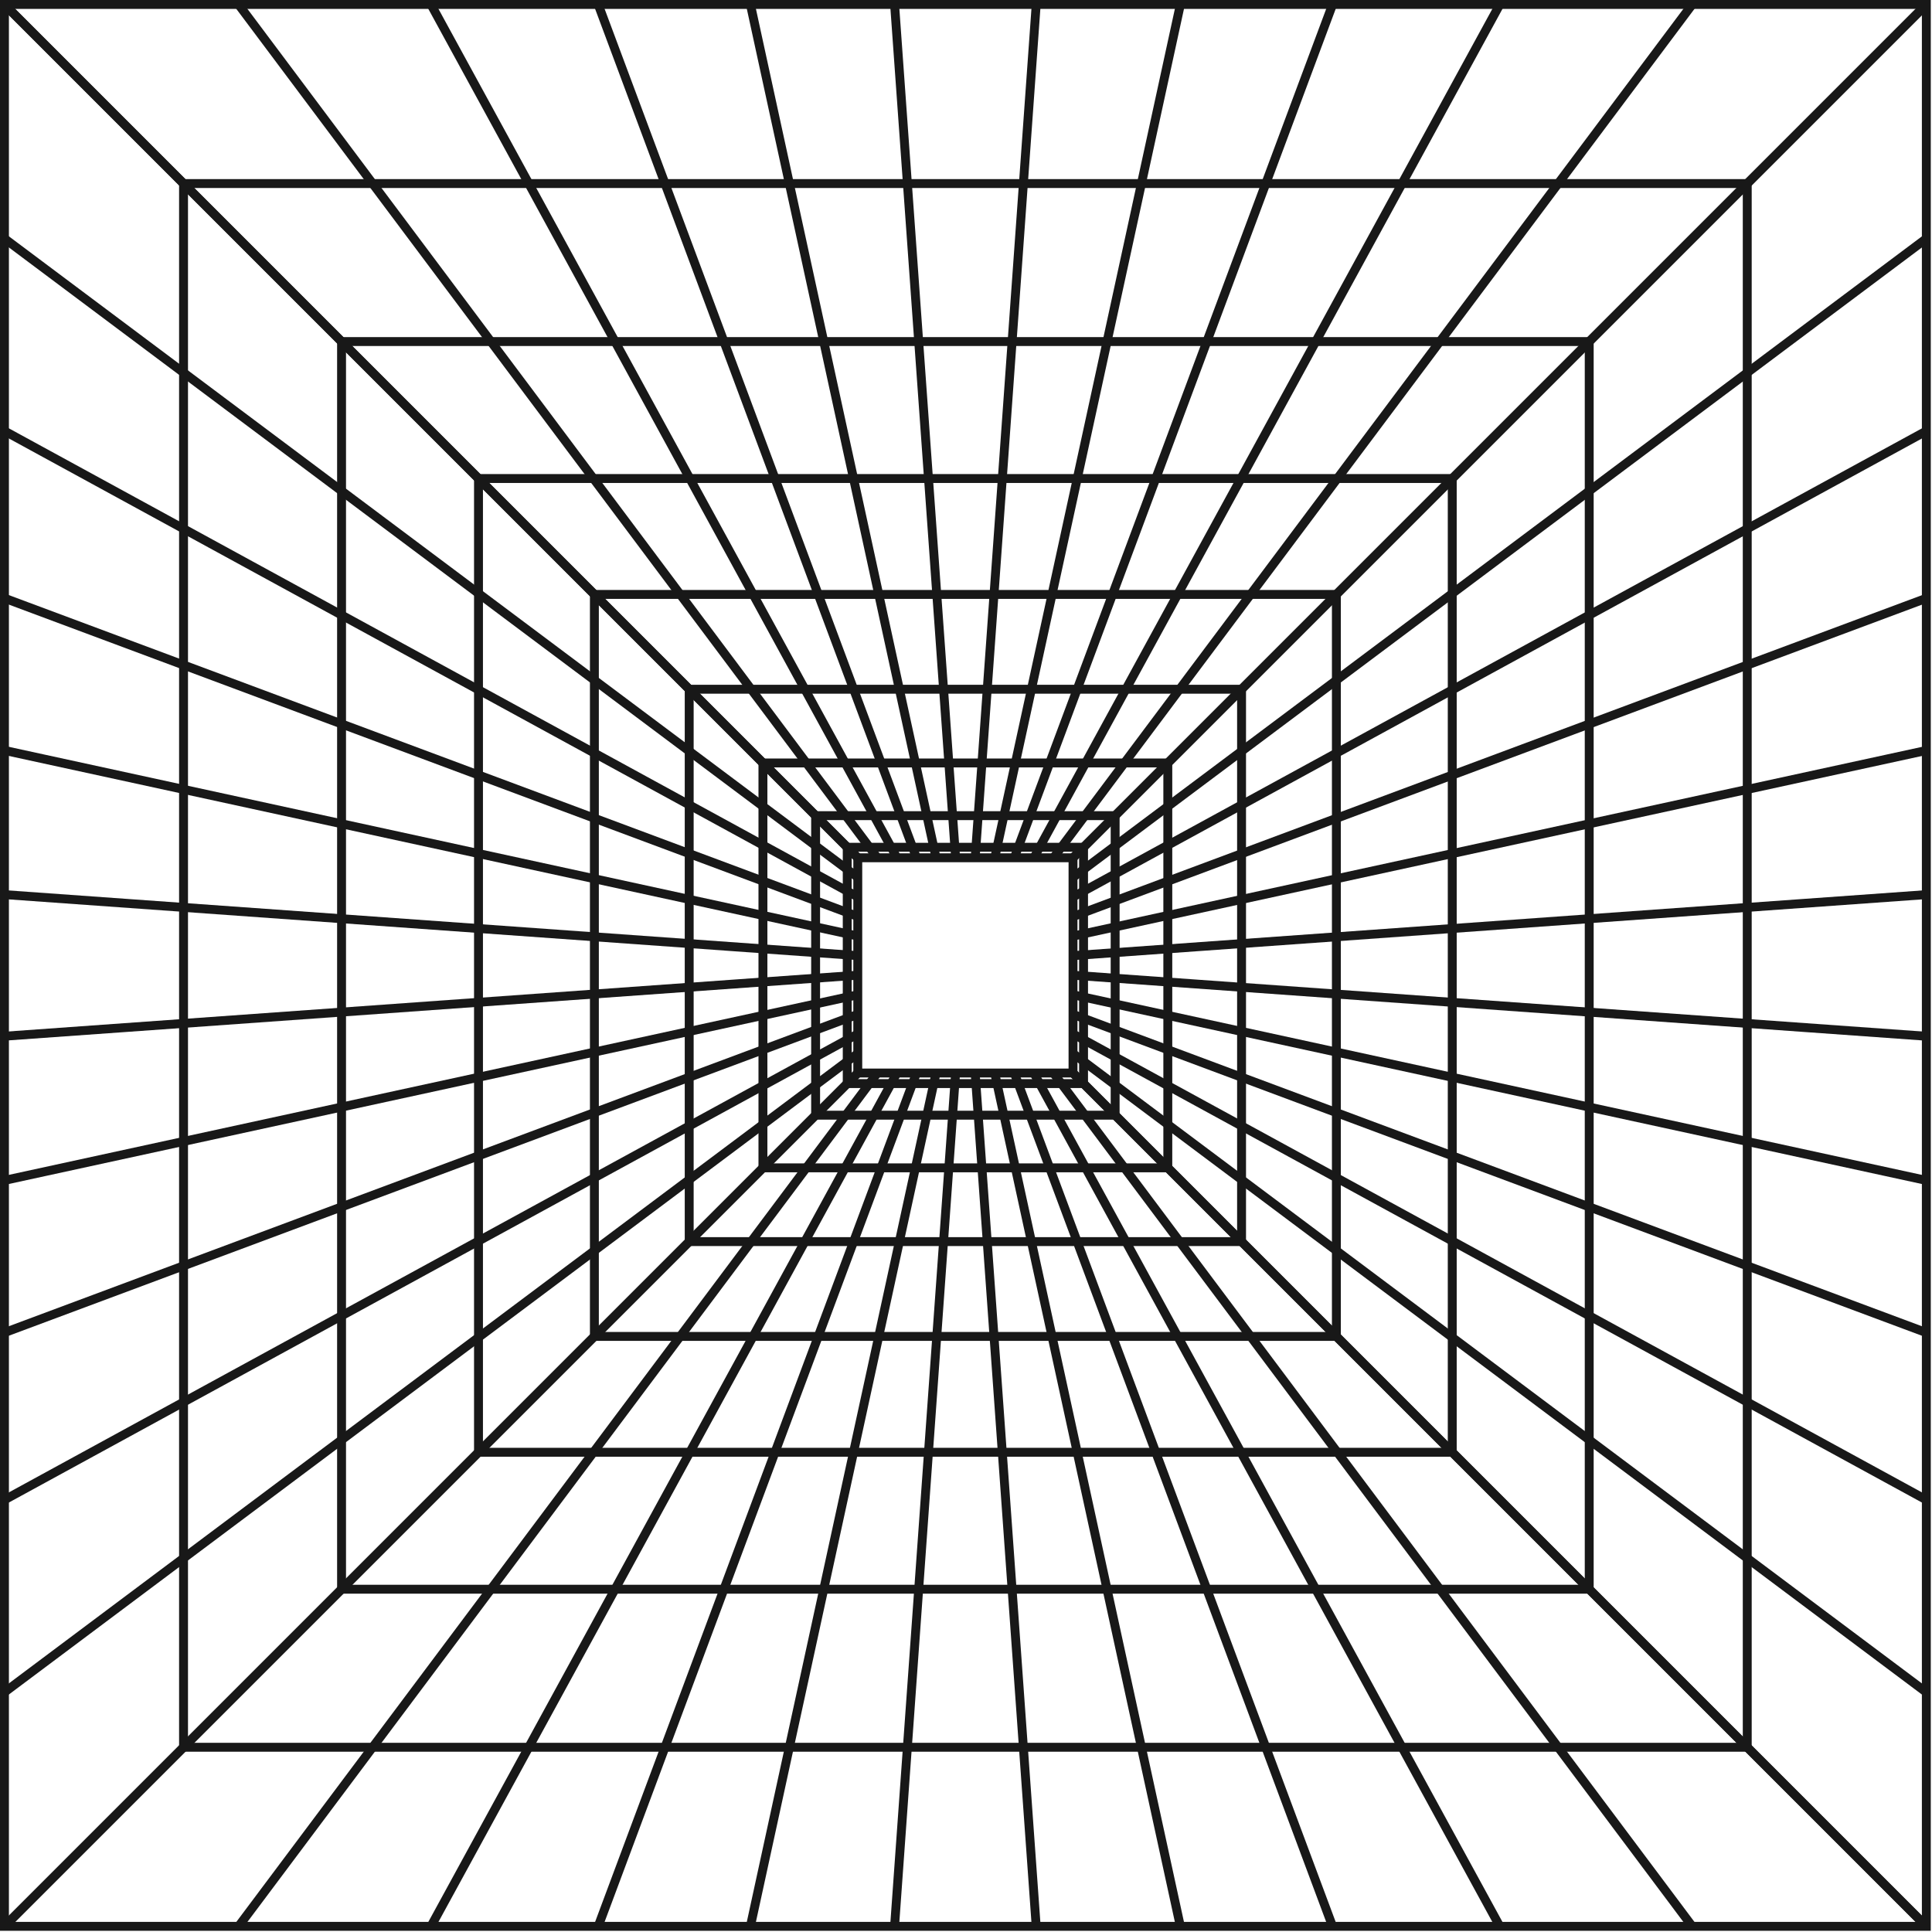
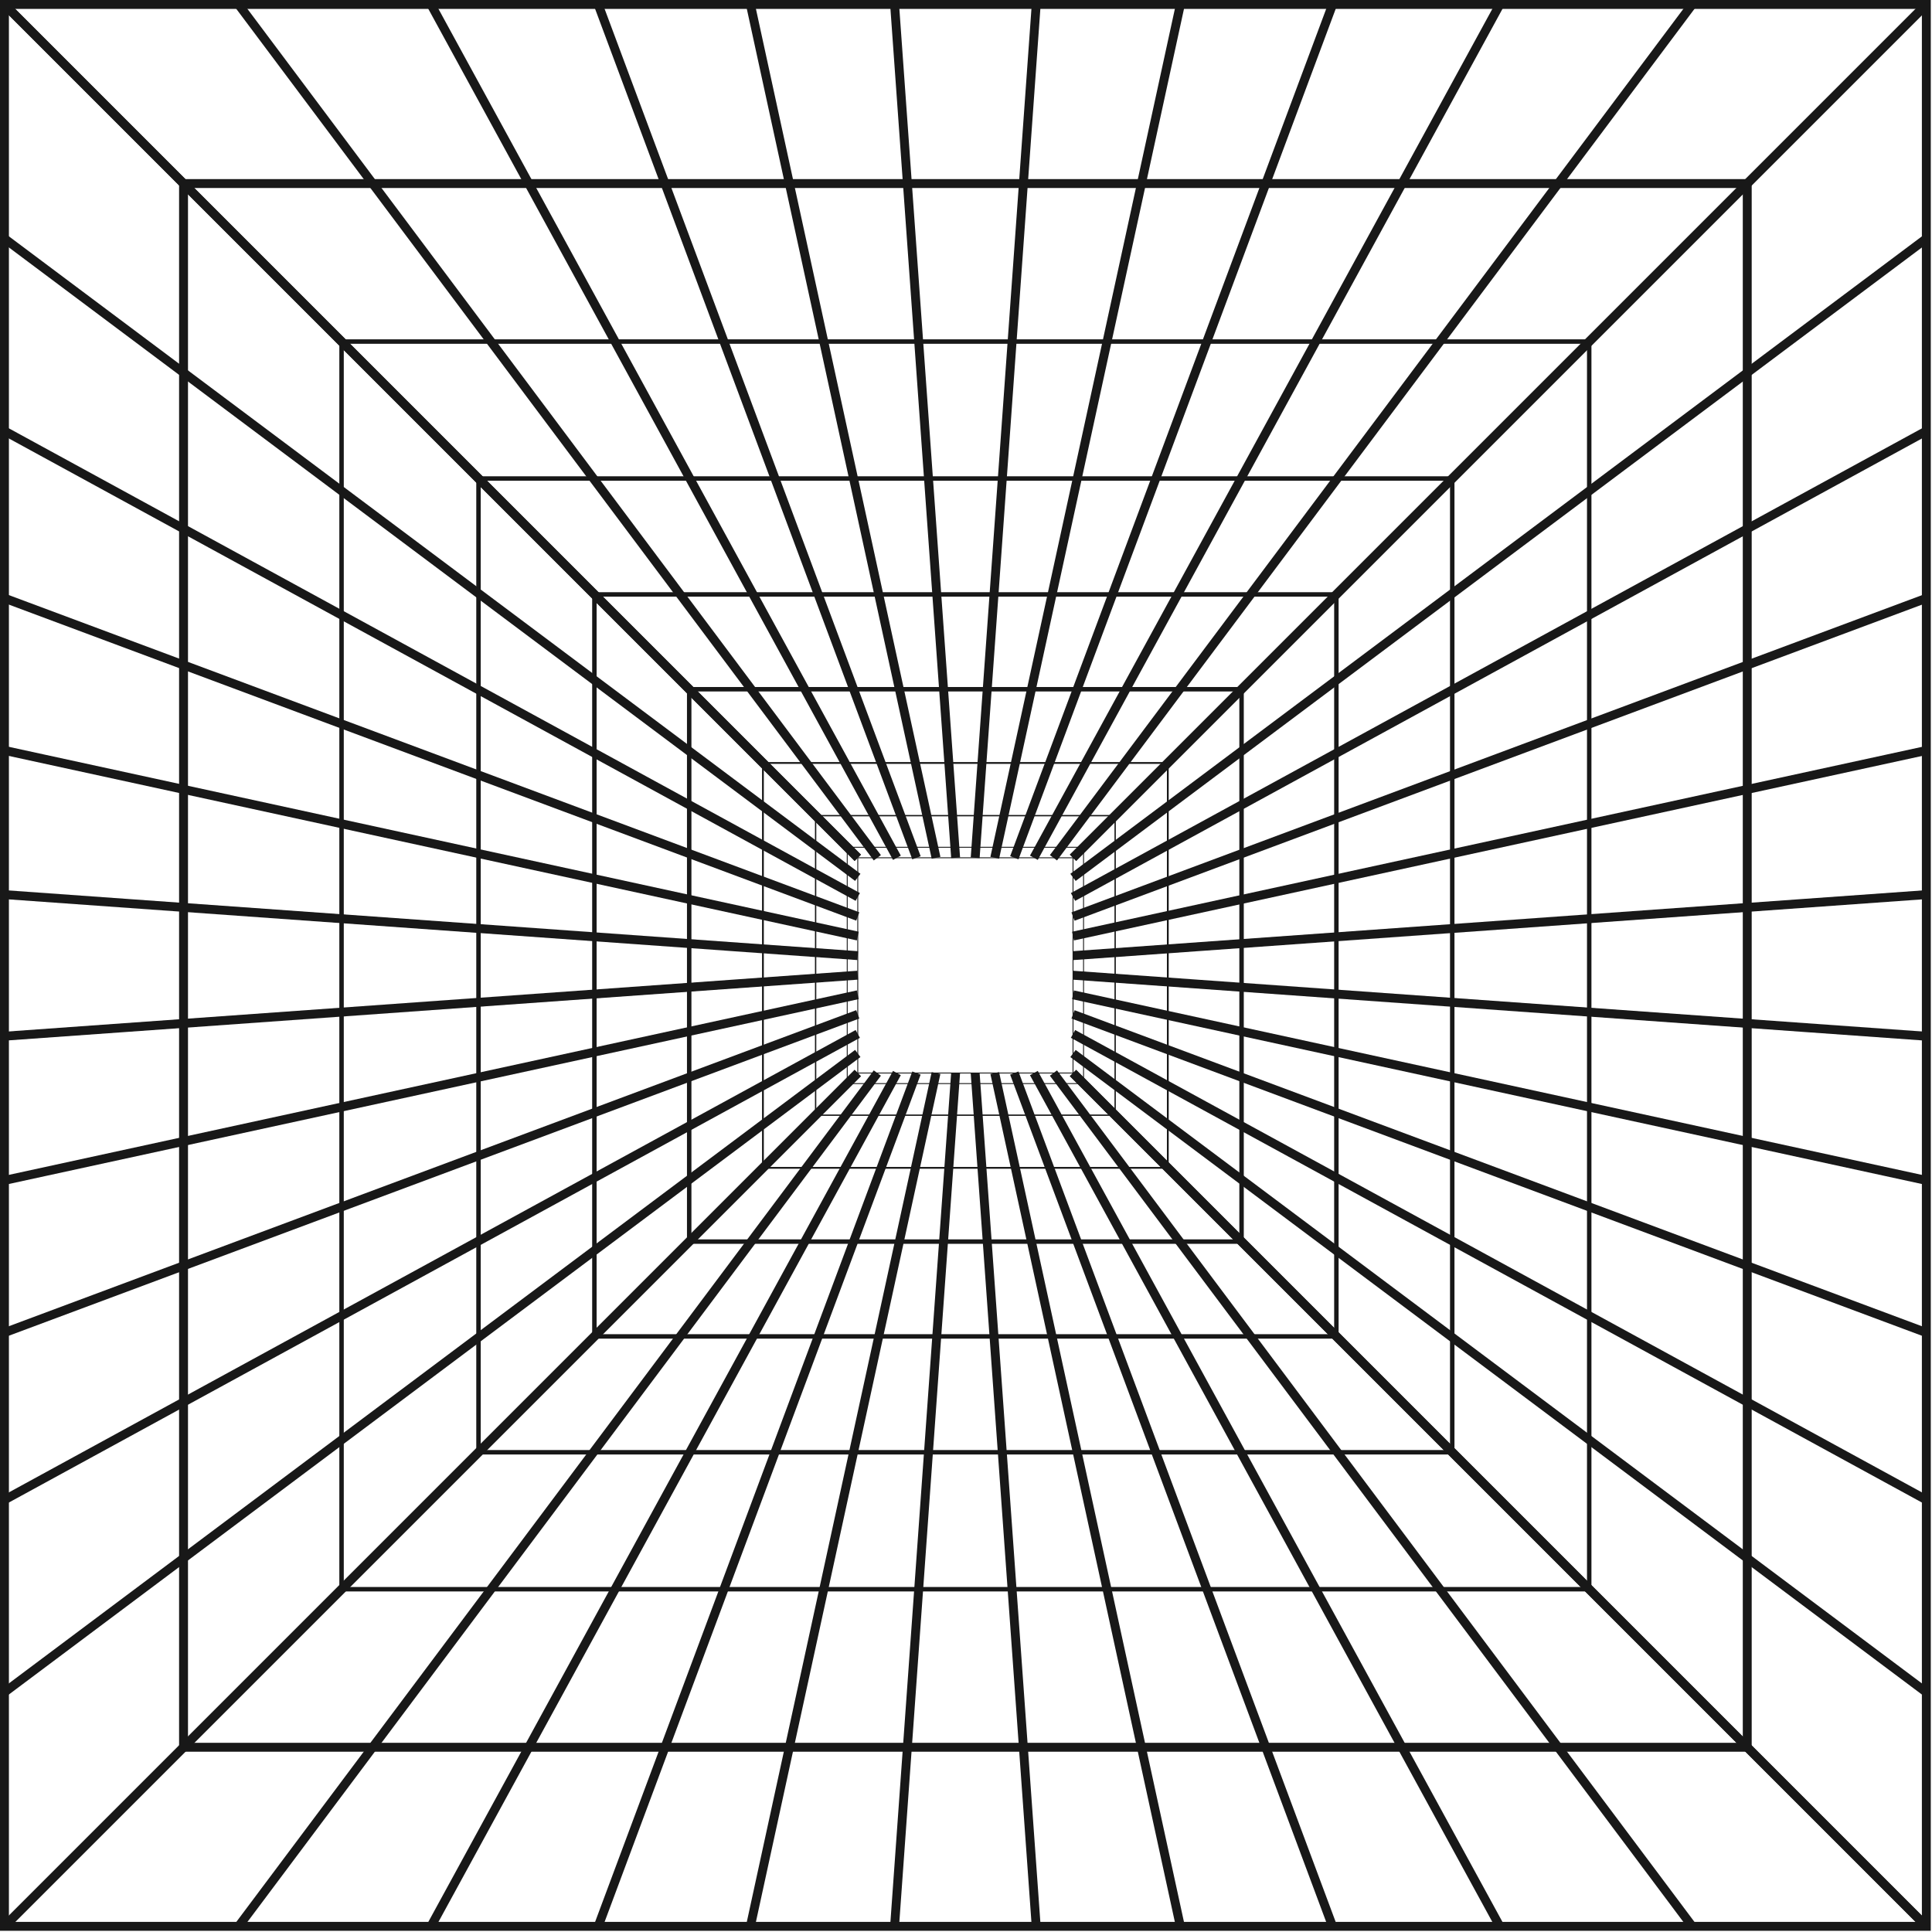
<svg xmlns="http://www.w3.org/2000/svg" width="434" height="434" viewBox="0 0 434 434" fill="none">
+   <style>
+         #floor path, #ceiling path, #wall-left path, #wall-right path {
+             clip-path: polygon(0 100%, 100% 100%, 100% 100%, 0% 100%);
+             animation: clipLine 800ms linear forwards;
+         }
+ 
+         #ceiling path {
+             clip-path: polygon(0 0, 100% 0, 100% 0, 0 0);
+         }
+ 
+         #wall-left path {
+             clip-path: polygon(0 0, 0 0, 0 100%, 0 100%);
+         }
+ 
+         #wall-right path {
+             clip-path: polygon(100% 0, 100% 0, 100% 100%, 100% 100%);
+         }
+ 
+         @keyframes clipLine {
+             100% { clip-path: polygon(0 0, 100% 0, 100% 100%, 0% 100%); }
+         }
+ 
+         .tunnelRect {
+             transform-origin: center;
+             transform-box: fill-box;
+             opacity: 0;
+             animation: tunnelAnim 800ms linear forwards;
+         }
+ 
+         #tunnel-1 {
+             scale: 1.25;
+             opacity: 1;
+             stroke-width: 2;
+         }
+ 
+         #tunnel-2 {
+             scale: 1.6;
+             opacity: 1;
+             stroke-width: 1;
+         }
+ 
+         #tunnel-3 {
+             scale: 2;
+             opacity: 1;
+             stroke-width: 1;
+         }
+ 
+         #tunnel-4 {
+             scale: 2.6;
+             opacity: 1;
+             stroke-width: 1;
+         }
+ 
+         #tunnel-5 {
+             scale: 3.5;
+             opacity: 1;
+             stroke-width: 1;
+         }
+ 
+         #tunnel-6 {
+             scale: 4.75;
+             opacity: 1;
+             stroke-width: 0.4;
+         }
+ 
+         #tunnel-8 {
+             scale: 6.5;
+             opacity: 1;
+             stroke-width: 0.3;
+         }
+ 
+         #tunnel-9 {
+             scale: 8.2;
+             opacity: 1;
+             stroke-width: 0.2;
+         }
+ 
+         #tunnel-10 {
+             scale: 9;
+             opacity: 1;
+             stroke-width: 0.2;
+         }
+ 
+         @keyframes tunnelAnim {
+             100% { scale: 1; stroke-width: 2; }
+         }
+     </style>
  <g id="design-ops-03">
-     <g id="Tunnel-group">
+     <g id="group-tunnel">
      <path id="border" d="M432.727 1H1V432.727H432.727V1Z" stroke="#181818" stroke-width="2" />
-       <path id="tunnel-1" d="M392.497 41.234H41.23V392.501H392.497V41.234Z" stroke="#181818" stroke-width="2" />
-       <path id="tunnel-2" d="M356.998 76.727H76.727V356.998H356.998V76.727Z" stroke="#181818" stroke-width="2" />
-       <path id="tunnel-3" d="M326.23 107.492H107.488V326.234H326.23V107.492Z" stroke="#181818" stroke-width="2" />
-       <path id="tunnel-4" d="M300.202 133.531H133.523V300.21H300.202V133.531Z" stroke="#181818" stroke-width="2" />
-       <path id="tunnel-5" d="M278.902 154.828H154.82V278.91H278.902V154.828Z" stroke="#181818" stroke-width="2" />
-       <path id="tunnel-6" d="M262.334 171.391H171.383V262.342H262.334V171.391Z" stroke="#181818" stroke-width="2" />
-       <path id="tunnel-8" d="M250.504 183.227H183.219V250.512H250.504V183.227Z" stroke="#181818" stroke-width="2" />
-       <path id="tunnel-9" d="M243.406 190.328H190.32V243.414H243.406V190.328Z" stroke="#181818" stroke-width="2" />
-       <path id="tunnel-10" d="M241.041 192.688H192.688V241.041H241.041V192.688Z" stroke="#181818" stroke-width="2" />
+       <path class="tunnelRect" id="tunnel-1" d="M392.497 41.234H41.23V392.501H392.497V41.234Z" stroke="#181818" stroke-width="2" />
+       <path class="tunnelRect" id="tunnel-2" d="M356.998 76.727H76.727V356.998H356.998V76.727Z" stroke="#181818" stroke-width="2" />
+       <path class="tunnelRect" id="tunnel-3" d="M326.23 107.492H107.488V326.234H326.23V107.492Z" stroke="#181818" stroke-width="2" />
+       <path class="tunnelRect" id="tunnel-4" d="M300.202 133.531H133.523V300.21H300.202V133.531Z" stroke="#181818" stroke-width="2" />
+       <path class="tunnelRect" id="tunnel-5" d="M278.902 154.828H154.82V278.91H278.902V154.828Z" stroke="#181818" stroke-width="2" />
+       <path class="tunnelRect" id="tunnel-6" d="M262.334 171.391H171.383V262.342H262.334V171.391Z" stroke="#181818" stroke-width="2" />
+       <path class="tunnelRect" id="tunnel-8" d="M250.504 183.227H183.219V250.512H250.504V183.227Z" stroke="#181818" stroke-width="2" />
+       <path class="tunnelRect" id="tunnel-9" d="M243.406 190.328H190.32V243.414H243.406V190.328Z" stroke="#181818" stroke-width="2" />
+       <path class="tunnelRect" id="tunnel-10" d="M241.041 192.688H192.688V241.041H241.041V192.688Z" stroke="#181818" stroke-width="2" />
      <g id="floor">
        <path id="Vector" d="M192.684 241.047L0.997 432.734" stroke="#181818" stroke-width="2" />
        <path id="Vector_2" d="M197.082 241.047L53.587 432.734" stroke="#181818" stroke-width="2" />
        <path id="Vector_3" d="M201.477 241.047L96.808 432.734" stroke="#181818" stroke-width="2" />
        <path id="Vector_4" d="M205.871 241.047L134.376 432.734" stroke="#181818" stroke-width="2" />
        <path id="Vector_5" d="M210.266 241.047L168.567 432.734" stroke="#181818" stroke-width="2" />
        <path id="Vector_6" d="M214.664 241.047L200.954 432.734" stroke="#181818" stroke-width="2" />
        <path id="Vector_7" d="M219.059 241.047L232.768 432.734" stroke="#181818" stroke-width="2" />
        <path id="Vector_8" d="M223.457 241.047L265.156 432.734" stroke="#181818" stroke-width="2" />
        <path id="Vector_9" d="M227.852 241.047L299.347 432.734" stroke="#181818" stroke-width="2" />
        <path id="Vector_10" d="M232.246 241.047L336.915 432.734" stroke="#181818" stroke-width="2" />
        <path id="Vector_11" d="M236.645 241.047L380.14 432.734" stroke="#181818" stroke-width="2" />
        <path id="Vector_12" d="M241.039 241.047L432.726 432.734" stroke="#181818" stroke-width="2" />
      </g>
      <g id="wall-left">
        <path id="Vector_13" d="M192.688 192.695L1 1.008" stroke="#181818" stroke-width="2" />
        <path id="Vector_14" d="M192.688 197.086L1.001 53.591" stroke="#181818" stroke-width="2" />
        <path id="Vector_15" d="M192.688 201.484L1 96.815" stroke="#181818" stroke-width="2" />
        <path id="Vector_16" d="M192.688 205.875L1.001 134.379" stroke="#181818" stroke-width="2" />
        <path id="Vector_17" d="M192.688 210.273L1.001 168.574" stroke="#181818" stroke-width="2" />
        <path id="Vector_18" d="M192.688 214.672L1 200.962" stroke="#181818" stroke-width="2" />
        <path id="Vector_19" d="M192.688 219.062L1 232.772" stroke="#181818" stroke-width="2" />
        <path id="Vector_20" d="M192.688 223.461L1.001 265.16" stroke="#181818" stroke-width="2" />
        <path id="Vector_21" d="M192.688 227.859L1.001 299.355" stroke="#181818" stroke-width="2" />
        <path id="Vector_22" d="M192.688 232.258L1 336.927" stroke="#181818" stroke-width="2" />
        <path id="Vector_23" d="M192.688 236.648L1.001 380.144" stroke="#181818" stroke-width="2" />
        <path id="Vector_24" d="M192.688 241.047L1 432.734" stroke="#181818" stroke-width="2" />
      </g>
      <g id="ceiling">
        <path id="Vector_25" d="M241.043 192.688L432.73 1" stroke="#181818" stroke-width="2" />
        <path id="Vector_26" d="M236.645 192.688L380.14 1.001" stroke="#181818" stroke-width="2" />
        <path id="Vector_27" d="M232.25 192.688L336.919 1" stroke="#181818" stroke-width="2" />
        <path id="Vector_28" d="M227.855 192.688L299.351 1.001" stroke="#181818" stroke-width="2" />
        <path id="Vector_29" d="M223.461 192.688L265.16 1.001" stroke="#181818" stroke-width="2" />
        <path id="Vector_30" d="M219.062 192.688L232.772 1" stroke="#181818" stroke-width="2" />
        <path id="Vector_31" d="M214.668 192.688L200.958 1" stroke="#181818" stroke-width="2" />
        <path id="Vector_32" d="M210.27 192.688L168.571 1.001" stroke="#181818" stroke-width="2" />
        <path id="Vector_33" d="M205.875 192.688L134.379 1.001" stroke="#181818" stroke-width="2" />
        <path id="Vector_34" d="M201.48 192.688L96.811 1" stroke="#181818" stroke-width="2" />
        <path id="Vector_35" d="M197.082 192.688L53.587 1.001" stroke="#181818" stroke-width="2" />
        <path id="Vector_36" d="M192.688 192.688L1 1" stroke="#181818" stroke-width="2" />
      </g>
      <g id="wall-right">
        <path id="Vector_37" d="M241.039 241.047L432.726 432.734" stroke="#181818" stroke-width="2" />
        <path id="Vector_38" d="M241.039 236.656L432.726 380.151" stroke="#181818" stroke-width="2" />
        <path id="Vector_39" d="M241.039 232.258L432.726 336.927" stroke="#181818" stroke-width="2" />
        <path id="Vector_40" d="M241.039 227.867L432.726 299.363" stroke="#181818" stroke-width="2" />
        <path id="Vector_41" d="M241.039 223.469L432.726 265.168" stroke="#181818" stroke-width="2" />
        <path id="Vector_42" d="M241.039 219.07L432.726 232.78" stroke="#181818" stroke-width="2" />
        <path id="Vector_43" d="M241.039 214.672L432.726 200.962" stroke="#181818" stroke-width="2" />
        <path id="Vector_44" d="M241.039 210.281L432.726 168.582" stroke="#181818" stroke-width="2" />
        <path id="Vector_45" d="M241.039 205.891L432.726 134.395" stroke="#181818" stroke-width="2" />
        <path id="Vector_46" d="M241.039 201.492L432.726 96.823" stroke="#181818" stroke-width="2" />
        <path id="Vector_47" d="M241.039 197.094L432.726 53.599" stroke="#181818" stroke-width="2" />
        <path id="Vector_48" d="M241.039 192.695L432.726 1.008" stroke="#181818" stroke-width="2" />
      </g>
    </g>
  </g>
</svg>
